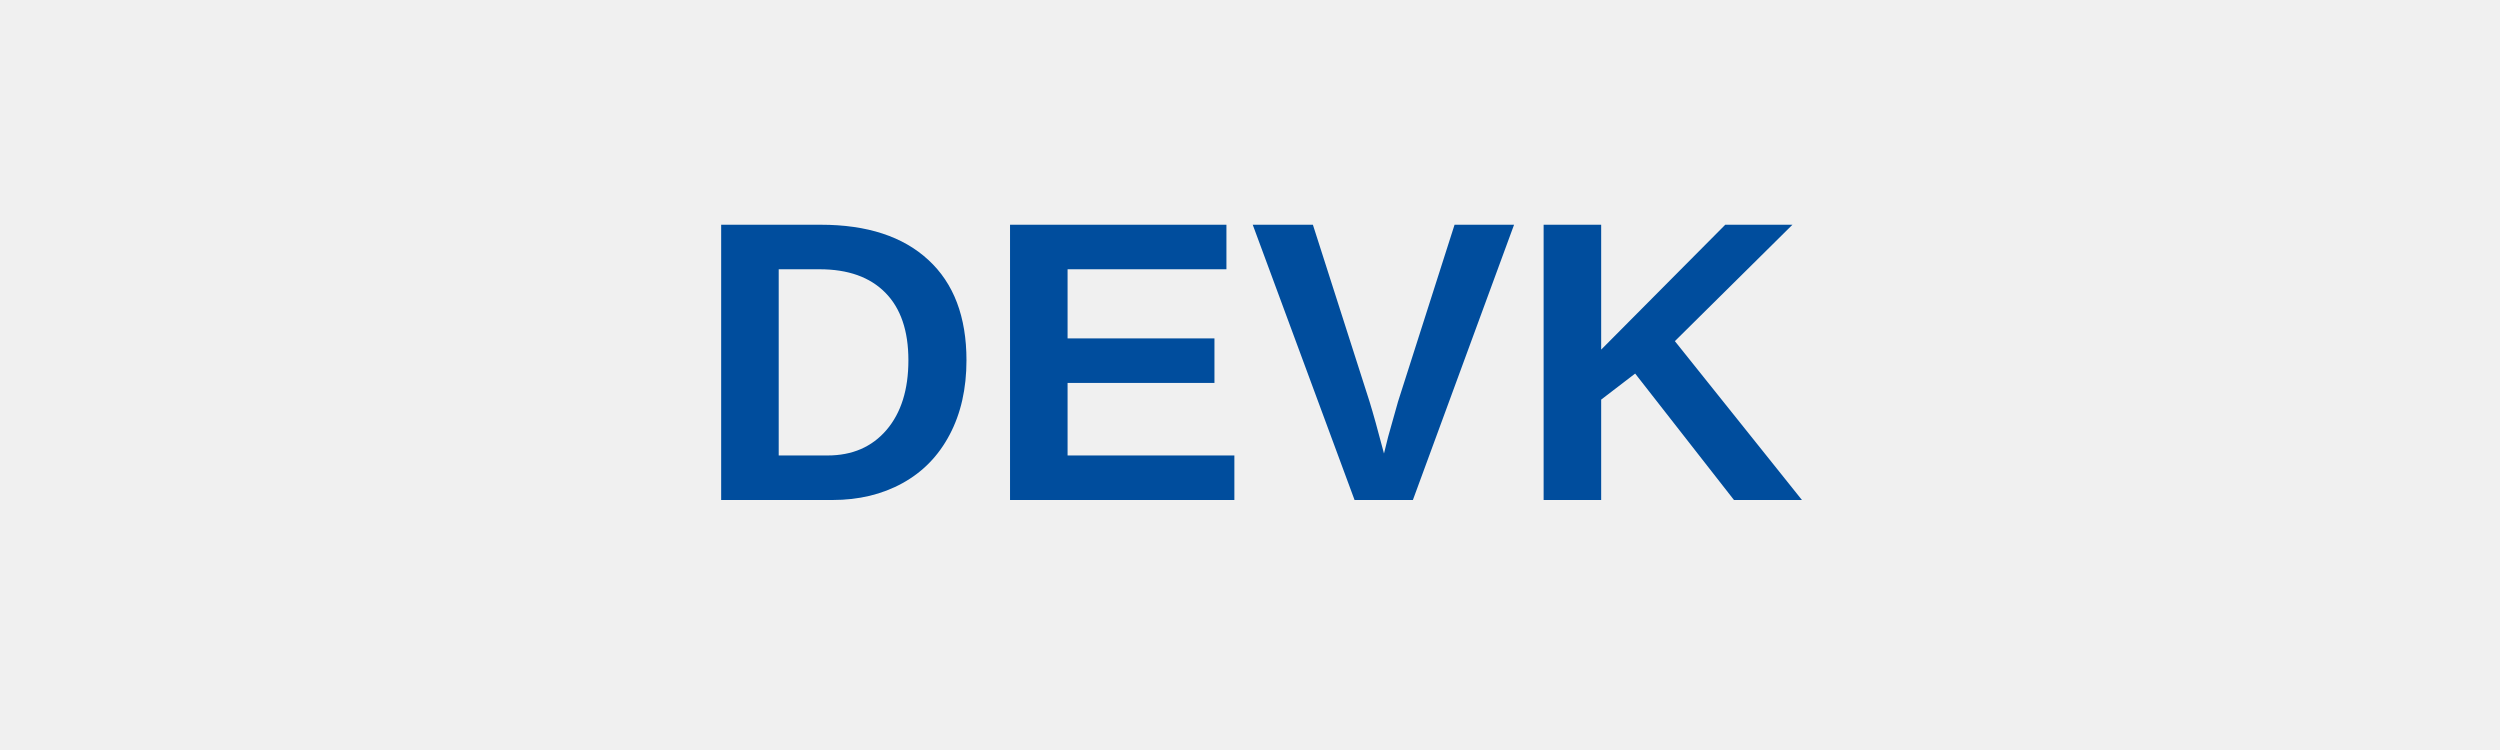
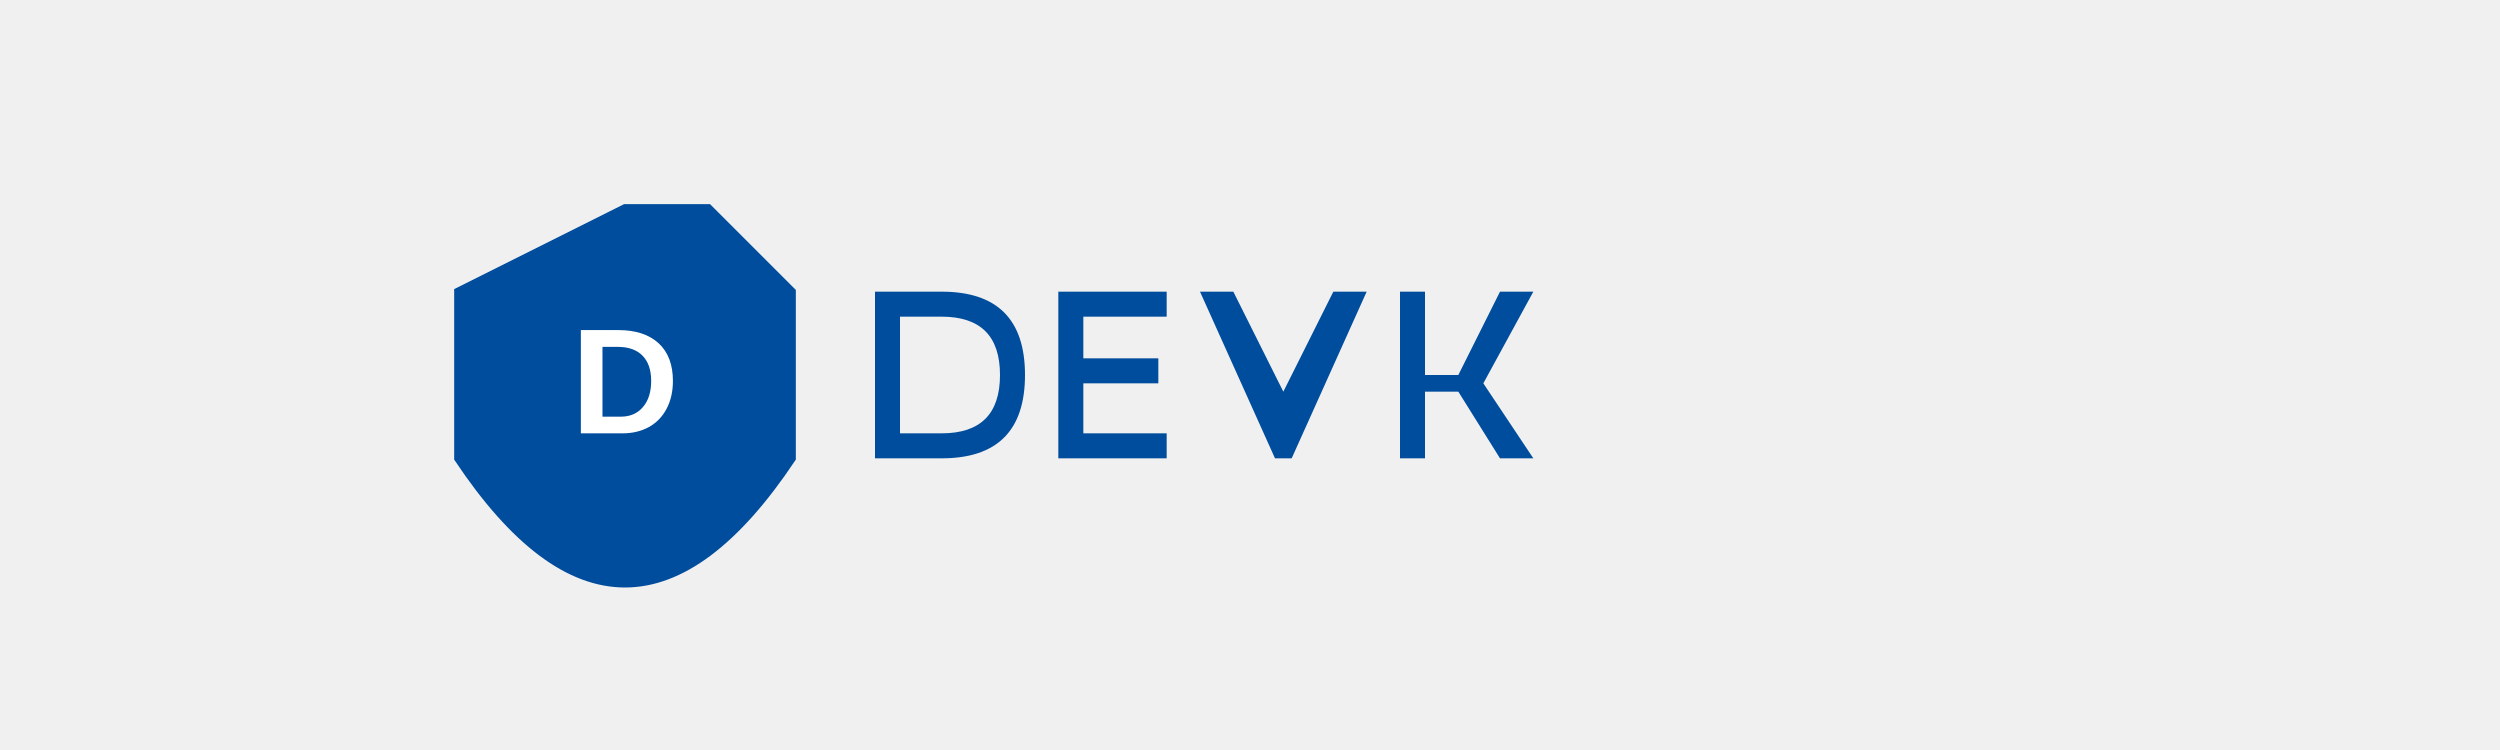
<svg xmlns="http://www.w3.org/2000/svg" width="250" height="75" viewBox="0 0 300 90">
-   <text x="150" y="60" font-family="Arial, sans-serif" font-size="48" font-weight="bold" fill="#004D9D" text-anchor="middle">DEVK</text>
+   <g transform="translate(50, 20)">
+     <path d="M 25 5 L 35 5 L 45 15 L 45 35 Q 35 50 25 50 Q 15 50 5 35 L 5 15 Z" fill="#004D9D" stroke="#004D9D" stroke-width="1" />
+     <text x="25" y="32" font-family="Arial, sans-serif" font-size="18" font-weight="bold" fill="#FFFFFF" text-anchor="middle">D</text>
+     <g transform="translate(55, 15)">
+       <path d="M 0 0 L 8 0 Q 18 0 18 10 Q 18 20 8 20 L 0 20 Z M 3 3 L 3 17 L 8 17 Q 15 17 15 10 Q 15 3 8 3 Z" fill="#004D9D" />
+       <path d="M 22 0 L 35 0 L 35 3 L 25 3 L 25 8 L 34 8 L 34 11 L 25 11 L 25 17 L 35 17 L 35 20 L 22 20 Z" fill="#004D9D" />
+       <path d="M 39 0 L 43 0 L 49 12 L 55 0 L 59 0 L 50 20 L 48 20 Z" fill="#004D9D" />
+       <path d="M 63 0 L 66 0 L 66 10 L 70 10 L 75 0 L 79 0 L 73 11 L 79 20 L 75 20 L 70 12 L 66 12 L 66 20 L 63 20 Z" fill="#004D9D" />
+     </g>
+   </g>
</svg>
